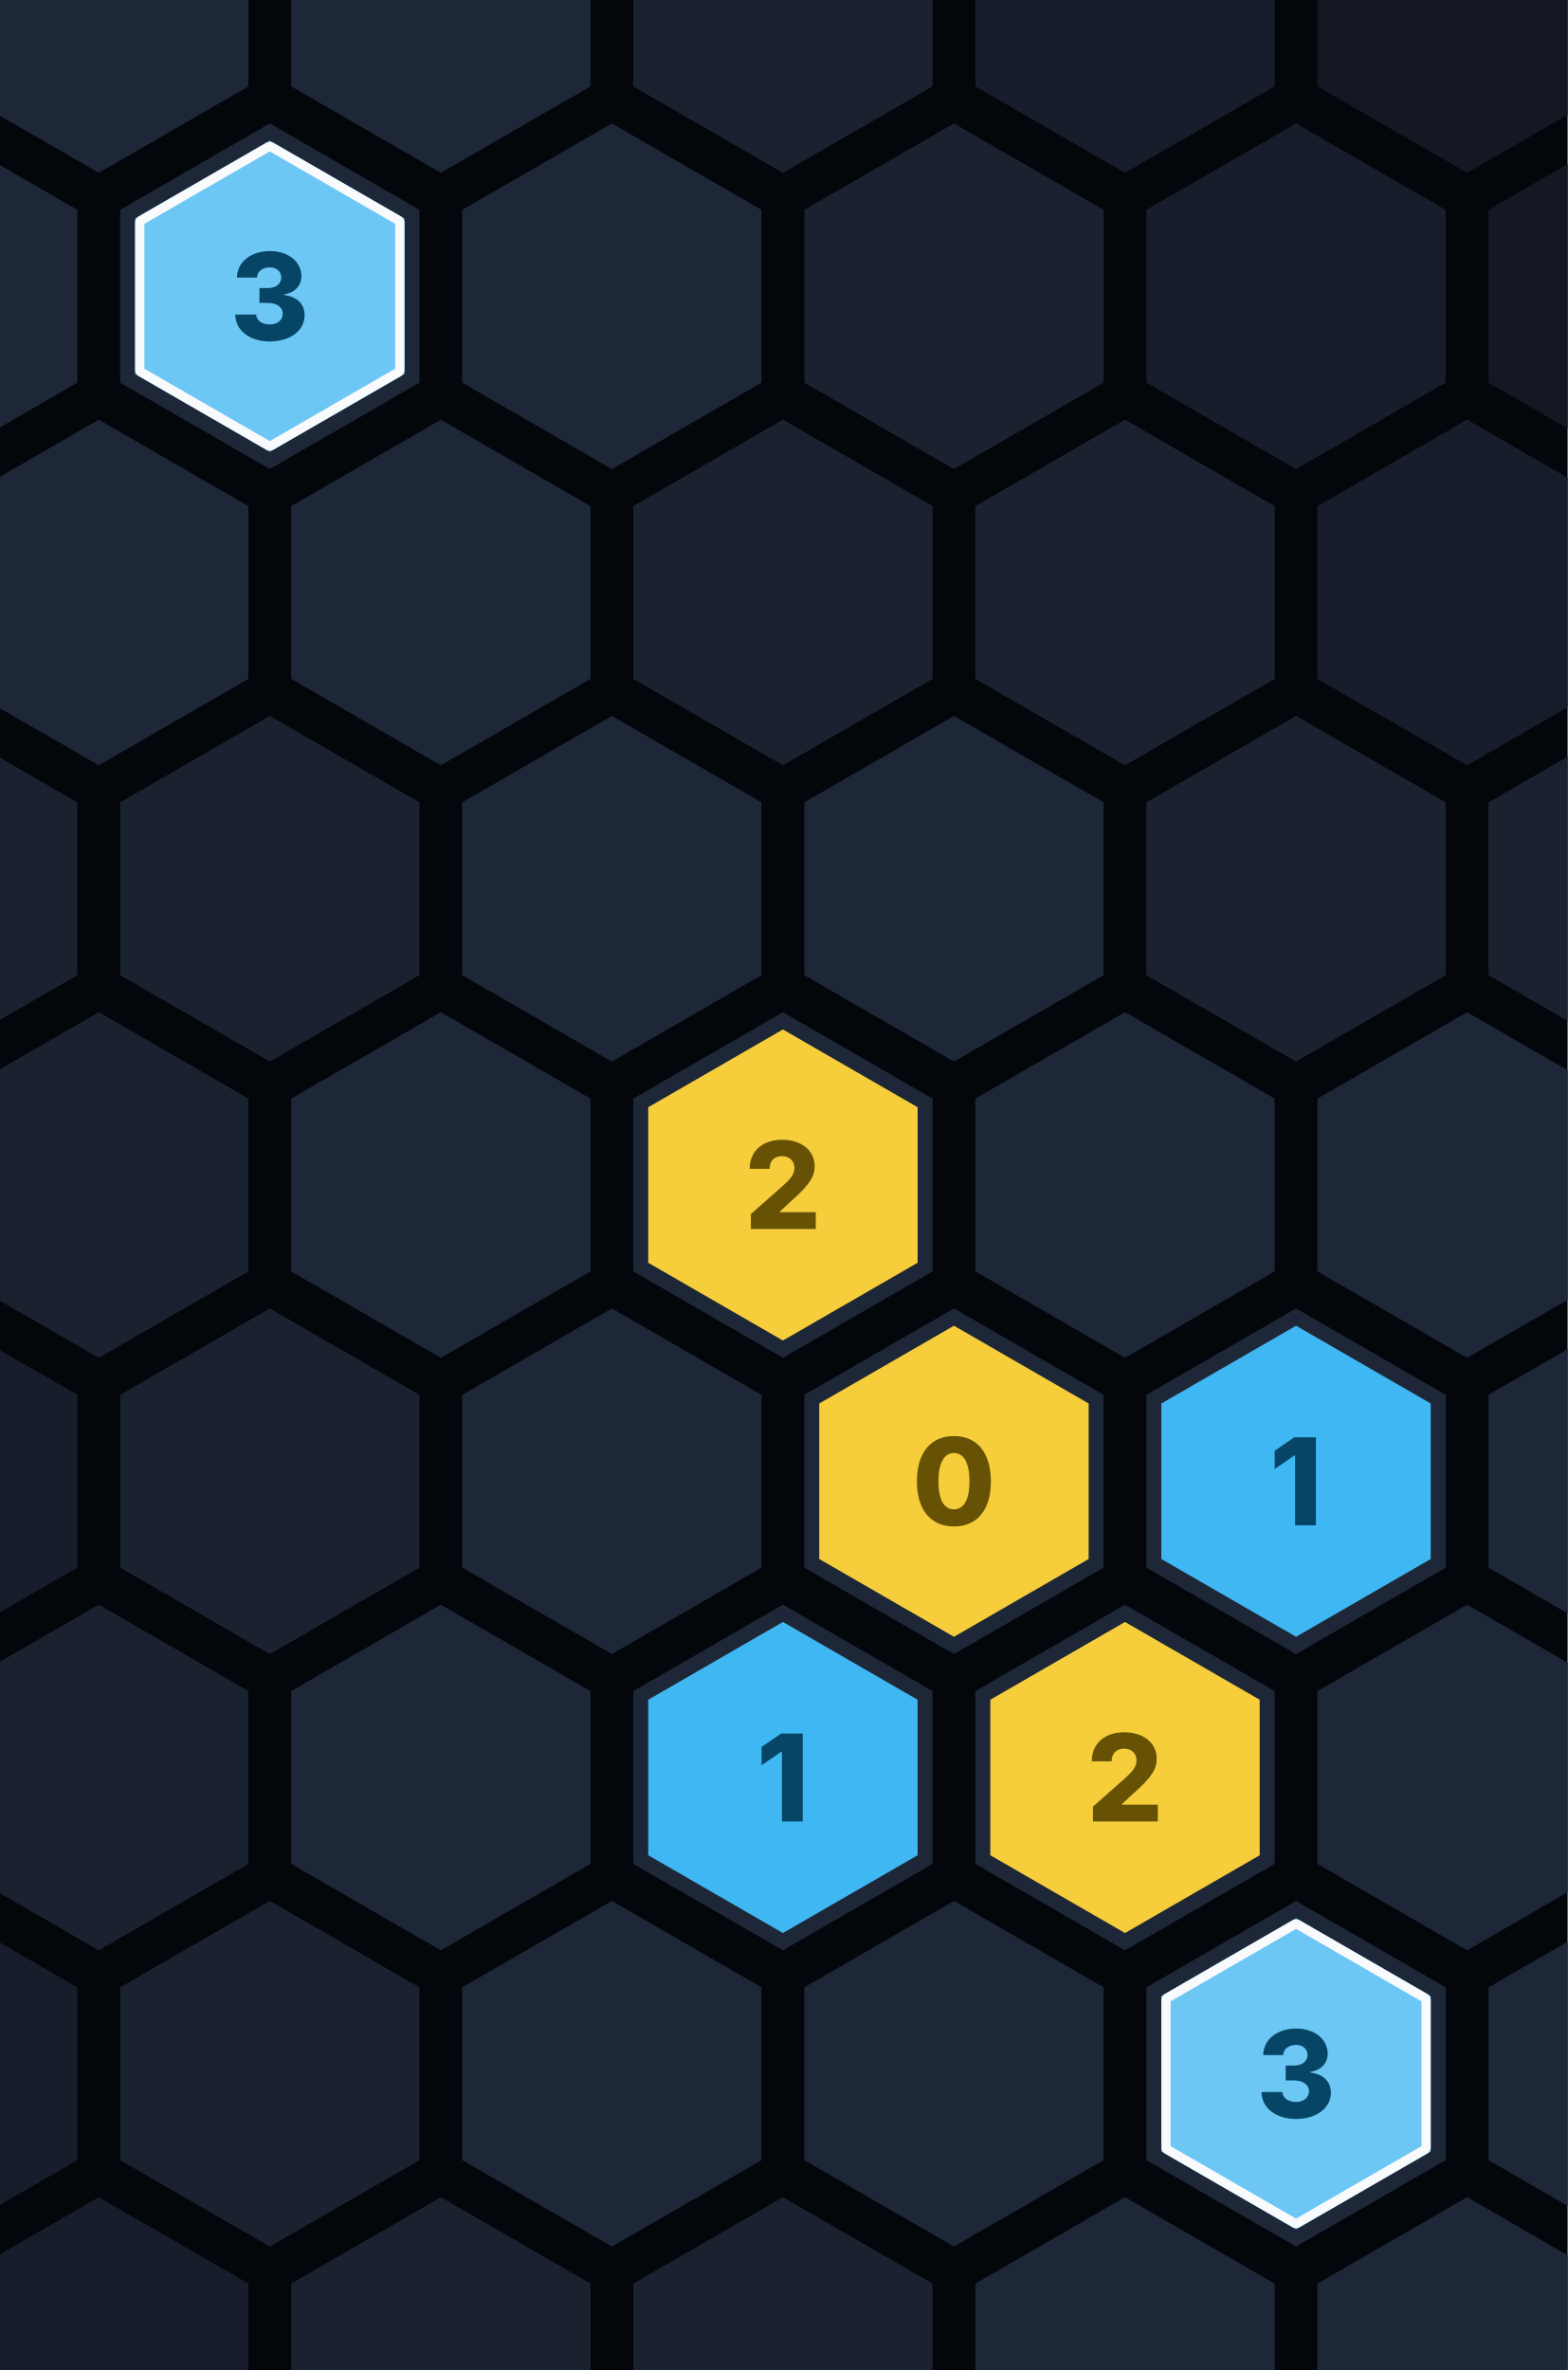
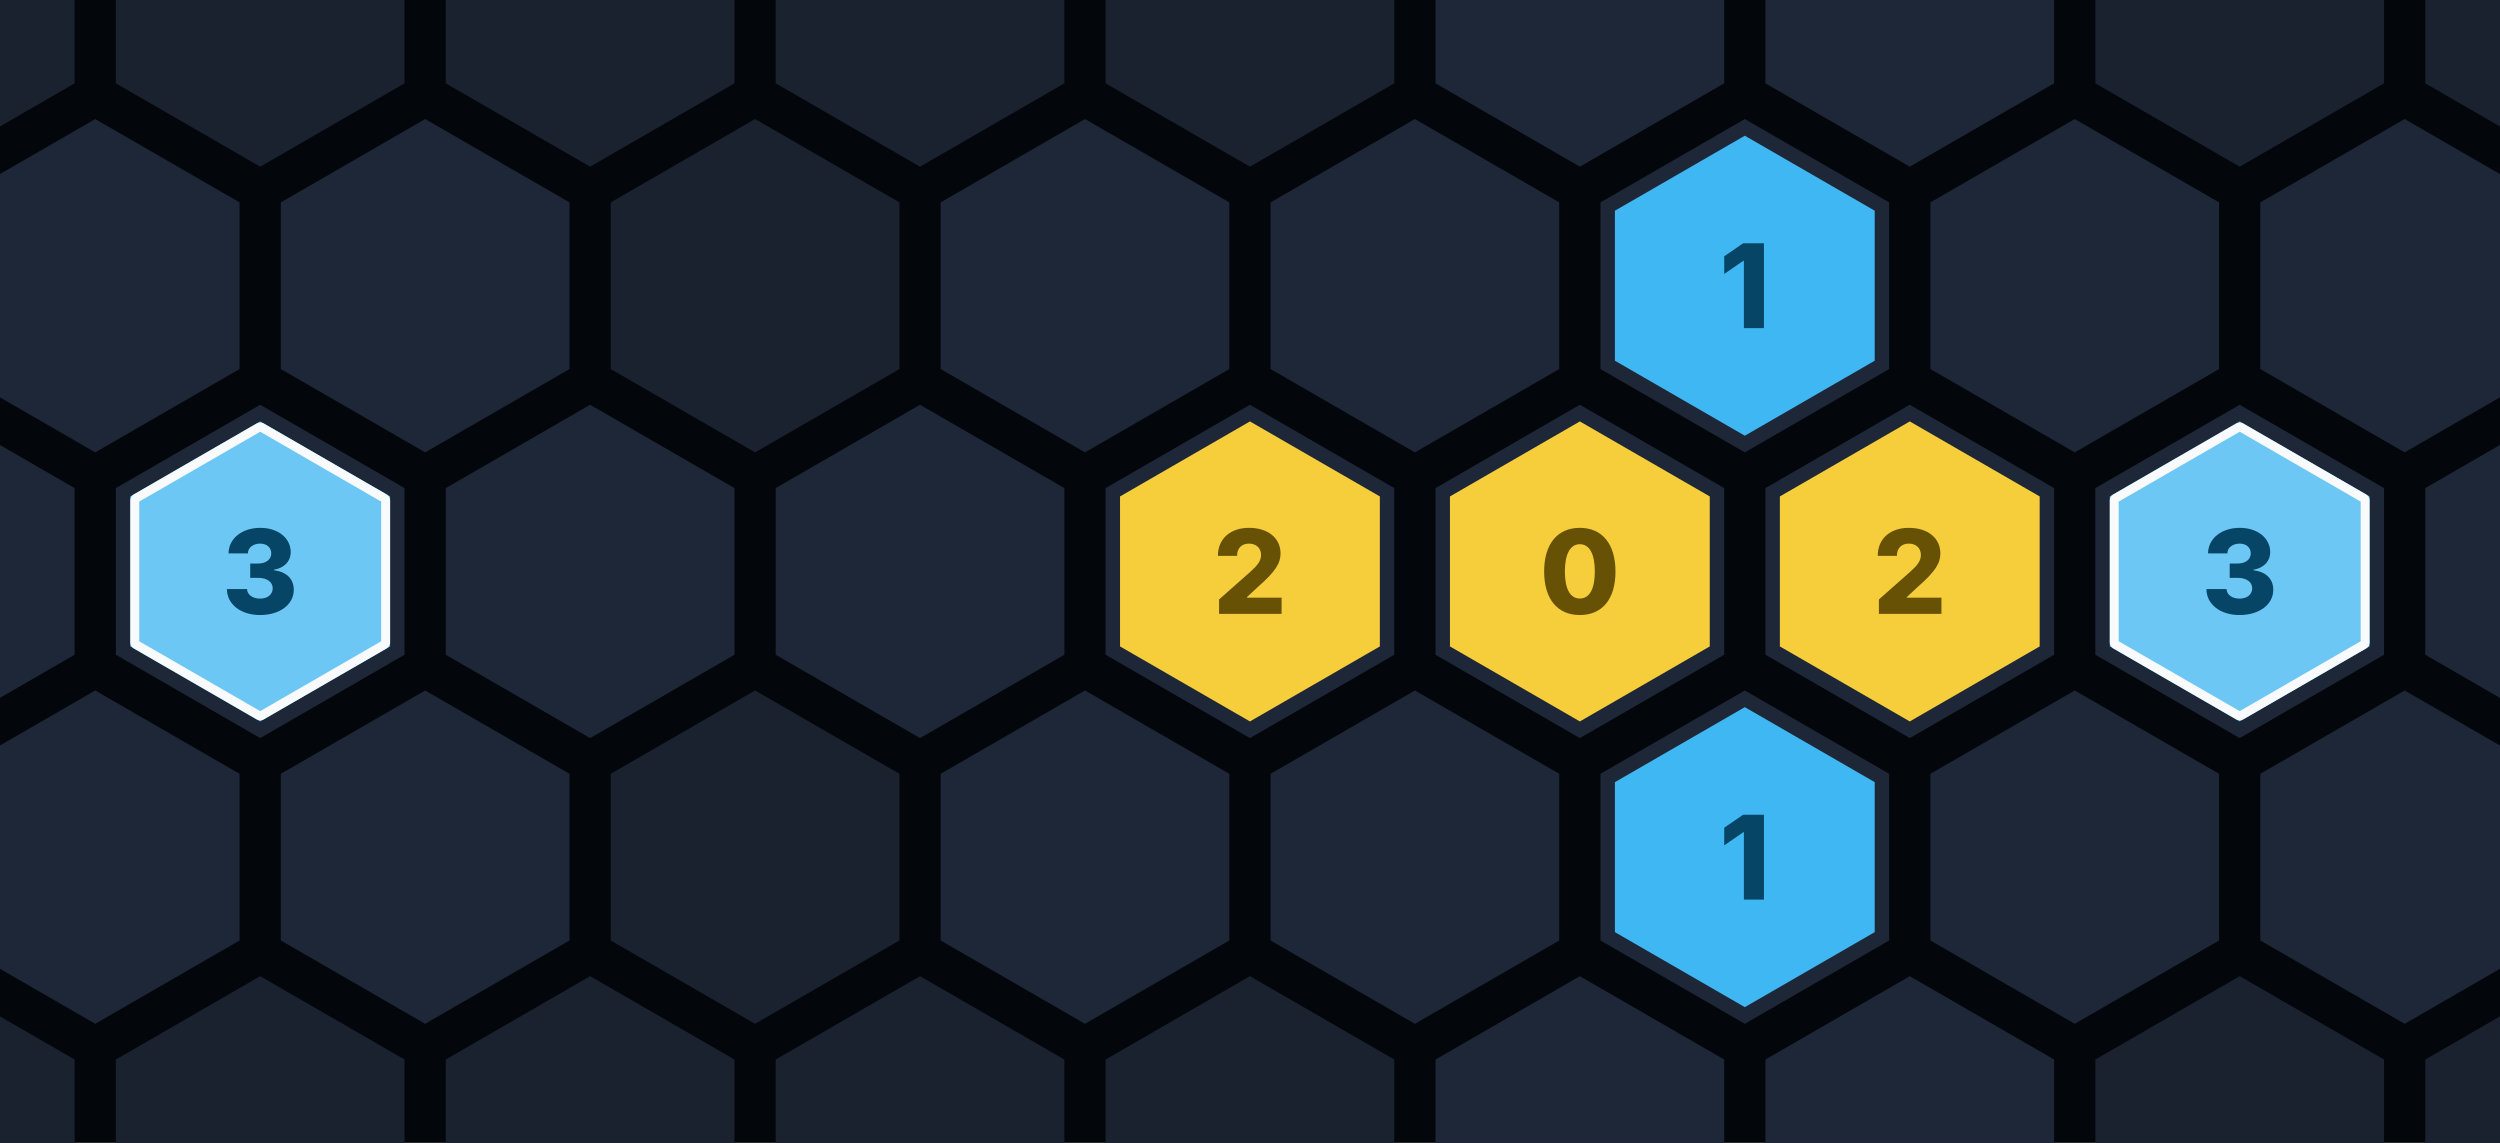
- <svg xmlns="http://www.w3.org/2000/svg" viewBox="-309.128 -480.0 508 768">
-   <rect x="-309.128" y="-480.0" width="100%" height="100%" fill="rgba(3, 6, 11, 1.0)" />
+ <svg xmlns="http://www.w3.org/2000/svg" viewBox="-530.831 -192.0 840 384">
+   <rect x="-530.831" y="-192.0" width="100%" height="100%" fill="rgba(3, 6, 11, 1.0)" />
  <defs>
-     <mask x="-309.128" y="-480.0" width="100%" height="100%" id="full-mask" mask-type="luminance" maskUnits="userSpaceOnUse">
-       <rect x="-309.128" y="-480.0" width="100%" height="100%" fill="rgba(255, 255, 255, 1.0)" />
+     <mask x="-530.831" y="-192.0" width="100%" height="100%" id="full-mask" mask-type="luminance" maskUnits="userSpaceOnUse">
+       <rect x="-530.831" y="-192.0" width="100%" height="100%" fill="rgba(255, 255, 255, 1.0)" />
    </mask>
-     <mask x="-309.128" y="-480.0" width="100%" height="100%" id="text-mask-7" mask-type="luminance" maskUnits="userSpaceOnUse">
-       <rect x="-309.128" y="-480.0" width="100%" height="100%" fill="rgba(255, 255, 255, 1.0)" />
-       <text stroke="rgba(51, 51, 51, 1.0)" stroke-width="6.533" stroke-linecap="round" stroke-linejoin="round" font-weight="800" font-family="system-ui, -apple-system, BlinkMacSystemFont, sans-serif" font-size="39.2px" text-anchor="middle" dominant-baseline="central" x="-221.703" y="-384.0">3</text>
-       <text fill="rgba(0, 0, 0, 1.0)" font-weight="800" font-family="system-ui, -apple-system, BlinkMacSystemFont, sans-serif" font-size="39.2px" text-anchor="middle" dominant-baseline="central" x="-221.703" y="-384.0">3</text>
-       <text stroke="rgba(51, 51, 51, 1.0)" stroke-width="6.533" stroke-linecap="round" stroke-linejoin="round" font-weight="800" font-family="system-ui, -apple-system, BlinkMacSystemFont, sans-serif" font-size="39.2px" text-anchor="middle" dominant-baseline="central" x="-55.426" y="-96.0">2</text>
-       <text fill="rgba(0, 0, 0, 1.0)" font-weight="800" font-family="system-ui, -apple-system, BlinkMacSystemFont, sans-serif" font-size="39.2px" text-anchor="middle" dominant-baseline="central" x="-55.426" y="-96.0">2</text>
+     <mask x="-530.831" y="-192.0" width="100%" height="100%" id="text-mask-7" mask-type="luminance" maskUnits="userSpaceOnUse">
+       <rect x="-530.831" y="-192.0" width="100%" height="100%" fill="rgba(255, 255, 255, 1.0)" />
+       <text stroke="rgba(51, 51, 51, 1.0)" stroke-width="6.533" stroke-linecap="round" stroke-linejoin="round" font-weight="800" font-family="system-ui, -apple-system, BlinkMacSystemFont, sans-serif" font-size="39.2px" text-anchor="middle" dominant-baseline="central" x="55.426" y="-96.0">1</text>
+       <text fill="rgba(0, 0, 0, 1.0)" font-weight="800" font-family="system-ui, -apple-system, BlinkMacSystemFont, sans-serif" font-size="39.2px" text-anchor="middle" dominant-baseline="central" x="55.426" y="-96.0">1</text>
+       <text stroke="rgba(51, 51, 51, 1.0)" stroke-width="6.533" stroke-linecap="round" stroke-linejoin="round" font-weight="800" font-family="system-ui, -apple-system, BlinkMacSystemFont, sans-serif" font-size="39.2px" text-anchor="middle" dominant-baseline="central" x="-443.405" y="0.0">3</text>
+       <text fill="rgba(0, 0, 0, 1.0)" font-weight="800" font-family="system-ui, -apple-system, BlinkMacSystemFont, sans-serif" font-size="39.2px" text-anchor="middle" dominant-baseline="central" x="-443.405" y="0.0">3</text>
+       <text stroke="rgba(51, 51, 51, 1.0)" stroke-width="6.533" stroke-linecap="round" stroke-linejoin="round" font-weight="800" font-family="system-ui, -apple-system, BlinkMacSystemFont, sans-serif" font-size="39.2px" text-anchor="middle" dominant-baseline="central" x="-110.851" y="0.0">2</text>
+       <text fill="rgba(0, 0, 0, 1.0)" font-weight="800" font-family="system-ui, -apple-system, BlinkMacSystemFont, sans-serif" font-size="39.2px" text-anchor="middle" dominant-baseline="central" x="-110.851" y="0.0">2</text>
      <text stroke="rgba(51, 51, 51, 1.0)" stroke-width="6.533" stroke-linecap="round" stroke-linejoin="round" font-weight="800" font-family="system-ui, -apple-system, BlinkMacSystemFont, sans-serif" font-size="39.2px" text-anchor="middle" dominant-baseline="central" x="0.0" y="0.0">0</text>
      <text fill="rgba(0, 0, 0, 1.0)" font-weight="800" font-family="system-ui, -apple-system, BlinkMacSystemFont, sans-serif" font-size="39.2px" text-anchor="middle" dominant-baseline="central" x="0.0" y="0.0">0</text>
-       <text stroke="rgba(51, 51, 51, 1.0)" stroke-width="6.533" stroke-linecap="round" stroke-linejoin="round" font-weight="800" font-family="system-ui, -apple-system, BlinkMacSystemFont, sans-serif" font-size="39.2px" text-anchor="middle" dominant-baseline="central" x="110.851" y="0.0">1</text>
-       <text fill="rgba(0, 0, 0, 1.0)" font-weight="800" font-family="system-ui, -apple-system, BlinkMacSystemFont, sans-serif" font-size="39.2px" text-anchor="middle" dominant-baseline="central" x="110.851" y="0.0">1</text>
-       <text stroke="rgba(51, 51, 51, 1.0)" stroke-width="6.533" stroke-linecap="round" stroke-linejoin="round" font-weight="800" font-family="system-ui, -apple-system, BlinkMacSystemFont, sans-serif" font-size="39.2px" text-anchor="middle" dominant-baseline="central" x="-55.426" y="96.0">1</text>
-       <text fill="rgba(0, 0, 0, 1.0)" font-weight="800" font-family="system-ui, -apple-system, BlinkMacSystemFont, sans-serif" font-size="39.2px" text-anchor="middle" dominant-baseline="central" x="-55.426" y="96.0">1</text>
-       <text stroke="rgba(51, 51, 51, 1.0)" stroke-width="6.533" stroke-linecap="round" stroke-linejoin="round" font-weight="800" font-family="system-ui, -apple-system, BlinkMacSystemFont, sans-serif" font-size="39.2px" text-anchor="middle" dominant-baseline="central" x="55.426" y="96.0">2</text>
-       <text fill="rgba(0, 0, 0, 1.0)" font-weight="800" font-family="system-ui, -apple-system, BlinkMacSystemFont, sans-serif" font-size="39.2px" text-anchor="middle" dominant-baseline="central" x="55.426" y="96.0">2</text>
-       <text stroke="rgba(51, 51, 51, 1.0)" stroke-width="6.533" stroke-linecap="round" stroke-linejoin="round" font-weight="800" font-family="system-ui, -apple-system, BlinkMacSystemFont, sans-serif" font-size="39.2px" text-anchor="middle" dominant-baseline="central" x="110.851" y="192.0">3</text>
-       <text fill="rgba(0, 0, 0, 1.0)" font-weight="800" font-family="system-ui, -apple-system, BlinkMacSystemFont, sans-serif" font-size="39.2px" text-anchor="middle" dominant-baseline="central" x="110.851" y="192.0">3</text>
+       <text stroke="rgba(51, 51, 51, 1.0)" stroke-width="6.533" stroke-linecap="round" stroke-linejoin="round" font-weight="800" font-family="system-ui, -apple-system, BlinkMacSystemFont, sans-serif" font-size="39.2px" text-anchor="middle" dominant-baseline="central" x="110.851" y="0.0">2</text>
+       <text fill="rgba(0, 0, 0, 1.0)" font-weight="800" font-family="system-ui, -apple-system, BlinkMacSystemFont, sans-serif" font-size="39.2px" text-anchor="middle" dominant-baseline="central" x="110.851" y="0.0">2</text>
+       <text stroke="rgba(51, 51, 51, 1.0)" stroke-width="6.533" stroke-linecap="round" stroke-linejoin="round" font-weight="800" font-family="system-ui, -apple-system, BlinkMacSystemFont, sans-serif" font-size="39.2px" text-anchor="middle" dominant-baseline="central" x="221.703" y="0.0">3</text>
+       <text fill="rgba(0, 0, 0, 1.0)" font-weight="800" font-family="system-ui, -apple-system, BlinkMacSystemFont, sans-serif" font-size="39.2px" text-anchor="middle" dominant-baseline="central" x="221.703" y="0.0">3</text>
+       <text stroke="rgba(51, 51, 51, 1.0)" stroke-width="6.533" stroke-linecap="round" stroke-linejoin="round" font-weight="800" font-family="system-ui, -apple-system, BlinkMacSystemFont, sans-serif" font-size="39.2px" text-anchor="middle" dominant-baseline="central" x="55.426" y="96.0">1</text>
+       <text fill="rgba(0, 0, 0, 1.0)" font-weight="800" font-family="system-ui, -apple-system, BlinkMacSystemFont, sans-serif" font-size="39.2px" text-anchor="middle" dominant-baseline="central" x="55.426" y="96.0">1</text>
    </mask>
  </defs>
  <g mask="url(#full-mask)">
-     <polygon points="-228.631,-508.0 -228.631,-452.0 -277.128,-424.0 -325.626,-452.0 -325.626,-508.0 -277.128,-536.0" fill="rgba(30, 39, 55, 1.0)" />
-     <polygon points="-117.779,-508.0 -117.779,-452.0 -166.277,-424.0 -214.774,-452.0 -214.774,-508.0 -166.277,-536.0" fill="rgba(30, 39, 55, 1.0)" />
-     <polygon points="-6.928,-508.0 -6.928,-452.0 -55.426,-424.0 -103.923,-452.0 -103.923,-508.0 -55.426,-536.0" fill="rgba(26, 34, 48, 1.0)" />
-     <polygon points="103.923,-508.0 103.923,-452.0 55.426,-424.0 6.928,-452.0 6.928,-508.0 55.426,-536.0" fill="rgba(23, 29, 42, 1.0)" />
-     <polygon points="214.774,-508.0 214.774,-452.0 166.277,-424.0 117.779,-452.0 117.779,-508.0 166.277,-536.0" fill="rgba(19, 24, 35, 1.0)" />
-     <polygon points="-284.056,-412.0 -284.056,-356.0 -332.554,-328.0 -381.051,-356.0 -381.051,-412.0 -332.554,-440.0" fill="rgba(30, 39, 55, 1.0)" />
-     <polygon points="-173.205,-412.0 -173.205,-356.0 -221.703,-328.0 -270.2,-356.0 -270.2,-412.0 -221.703,-440.0" fill="rgba(30, 39, 55, 1.0)" />
-     <polygon points="-178.055,-409.2 -178.055,-358.8 -221.703,-333.6 -265.35,-358.8 -265.35,-409.2 -221.703,-434.4" fill="rgba(63, 183, 243, 1.0)" />
-     <path d="M -179.555 -407.959 L -179.555 -360.041 Q -179.555 -359.666 -179.88 -359.479 L -221.378 -335.52 Q -221.703 -335.332 -222.027 -335.52 L -263.525 -359.479 Q -263.85 -359.666 -263.85 -360.041 L -263.85 -407.959 Q -263.85 -408.334 -263.525 -408.521 L -222.027 -432.48 Q -221.703 -432.668 -221.378 -432.48 L -179.88 -408.521 Q -179.555 -408.334 -179.555 -407.959 Z" fill="rgba(248, 250, 252, 0.251)" />
-     <path d="M -179.555 -407.959 L -179.555 -360.041 Q -179.555 -359.666 -179.88 -359.479 L -221.378 -335.52 Q -221.703 -335.332 -222.027 -335.52 L -263.525 -359.479 Q -263.85 -359.666 -263.85 -360.041 L -263.85 -407.959 Q -263.85 -408.334 -263.525 -408.521 L -222.027 -432.48 Q -221.703 -432.668 -221.378 -432.48 L -179.88 -408.521 Q -179.555 -408.334 -179.555 -407.959 Z" fill="rgba(0, 0, 0, 0.0)" stroke="rgba(248, 250, 252, 1.0)" stroke-width="3.0" />
-     <text fill="rgba(6, 69, 101, 1.0)" font-weight="800" font-family="system-ui, -apple-system, BlinkMacSystemFont, sans-serif" font-size="39.2px" text-anchor="middle" dominant-baseline="central" x="-221.703" y="-384.0">3</text>
-     <polygon points="-62.354,-412.0 -62.354,-356.0 -110.851,-328.0 -159.349,-356.0 -159.349,-412.0 -110.851,-440.0" fill="rgba(30, 39, 55, 1.0)" />
-     <polygon points="48.497,-412.0 48.497,-356.0 3.429011037612589E-15,-328.0 -48.497,-356.0 -48.497,-412.0 -1.0287033112837767E-14,-440.0" fill="rgba(26, 34, 48, 1.0)" />
-     <polygon points="159.349,-412.0 159.349,-356.0 110.851,-328.0 62.354,-356.0 62.354,-412.0 110.851,-440.0" fill="rgba(23, 29, 42, 1.0)" />
-     <polygon points="270.2,-412.0 270.2,-356.0 221.703,-328.0 173.205,-356.0 173.205,-412.0 221.703,-440.0" fill="rgba(19, 24, 35, 1.0)" />
-     <polygon points="-228.631,-316.0 -228.631,-260.0 -277.128,-232.0 -325.626,-260.0 -325.626,-316.0 -277.128,-344.0" fill="rgba(30, 39, 55, 1.0)" />
-     <polygon points="-117.779,-316.0 -117.779,-260.0 -166.277,-232.0 -214.774,-260.0 -214.774,-316.0 -166.277,-344.0" fill="rgba(30, 39, 55, 1.0)" />
-     <polygon points="-6.928,-316.0 -6.928,-260.0 -55.426,-232.0 -103.923,-260.0 -103.923,-316.0 -55.426,-344.0" fill="rgba(26, 34, 48, 1.0)" />
-     <polygon points="103.923,-316.0 103.923,-260.0 55.426,-232.0 6.928,-260.0 6.928,-316.0 55.426,-344.0" fill="rgba(26, 34, 48, 1.0)" />
-     <polygon points="214.774,-316.0 214.774,-260.0 166.277,-232.0 117.779,-260.0 117.779,-316.0 166.277,-344.0" fill="rgba(23, 29, 42, 1.0)" />
+     <polygon points="-505.759,-220.0 -505.759,-164.0 -554.256,-136.0 -602.754,-164.0 -602.754,-220.0 -554.256,-248.0" fill="rgba(26, 34, 48, 1.0)" />
+     <polygon points="-394.908,-220.0 -394.908,-164.0 -443.405,-136.0 -491.902,-164.0 -491.902,-220.0 -443.405,-248.0" fill="rgba(26, 34, 48, 1.0)" />
    <polygon points="-284.056,-220.0 -284.056,-164.0 -332.554,-136.0 -381.051,-164.0 -381.051,-220.0 -332.554,-248.0" fill="rgba(26, 34, 48, 1.0)" />
    <polygon points="-173.205,-220.0 -173.205,-164.0 -221.703,-136.0 -270.2,-164.0 -270.2,-220.0 -221.703,-248.0" fill="rgba(26, 34, 48, 1.0)" />
-     <polygon points="-62.354,-220.0 -62.354,-164.0 -110.851,-136.0 -159.349,-164.0 -159.349,-220.0 -110.851,-248.0" fill="rgba(30, 39, 55, 1.0)" />
+     <polygon points="-62.354,-220.0 -62.354,-164.0 -110.851,-136.0 -159.349,-164.0 -159.349,-220.0 -110.851,-248.0" fill="rgba(26, 34, 48, 1.0)" />
    <polygon points="48.497,-220.0 48.497,-164.0 3.429011037612589E-15,-136.0 -48.497,-164.0 -48.497,-220.0 -1.0287033112837767E-14,-248.0" fill="rgba(30, 39, 55, 1.0)" />
-     <polygon points="159.349,-220.0 159.349,-164.0 110.851,-136.0 62.354,-164.0 62.354,-220.0 110.851,-248.0" fill="rgba(26, 34, 48, 1.0)" />
+     <polygon points="159.349,-220.0 159.349,-164.0 110.851,-136.0 62.354,-164.0 62.354,-220.0 110.851,-248.0" fill="rgba(30, 39, 55, 1.0)" />
    <polygon points="270.2,-220.0 270.2,-164.0 221.703,-136.0 173.205,-164.0 173.205,-220.0 221.703,-248.0" fill="rgba(26, 34, 48, 1.0)" />
+     <polygon points="381.051,-220.0 381.051,-164.0 332.554,-136.0 284.056,-164.0 284.056,-220.0 332.554,-248.0" fill="rgba(26, 34, 48, 1.0)" />
+     <polygon points="-450.333,-124.0 -450.333,-68.0 -498.831,-40.0 -547.328,-68.0 -547.328,-124.0 -498.831,-152.0" fill="rgba(30, 39, 55, 1.0)" />
+     <polygon points="-339.482,-124.0 -339.482,-68.0 -387.979,-40.0 -436.477,-68.0 -436.477,-124.0 -387.979,-152.0" fill="rgba(30, 39, 55, 1.0)" />
    <polygon points="-228.631,-124.0 -228.631,-68.0 -277.128,-40.0 -325.626,-68.0 -325.626,-124.0 -277.128,-152.0" fill="rgba(26, 34, 48, 1.0)" />
    <polygon points="-117.779,-124.0 -117.779,-68.0 -166.277,-40.0 -214.774,-68.0 -214.774,-124.0 -166.277,-152.0" fill="rgba(30, 39, 55, 1.0)" />
    <polygon points="-6.928,-124.0 -6.928,-68.0 -55.426,-40.0 -103.923,-68.0 -103.923,-124.0 -55.426,-152.0" fill="rgba(30, 39, 55, 1.0)" />
-     <polygon points="-11.778,-121.2 -11.778,-70.8 -55.426,-45.6 -99.073,-70.8 -99.073,-121.2 -55.426,-146.4" fill="rgba(246, 206, 60, 1.0)" />
-     <text fill="rgba(102, 81, 5, 1.0)" font-weight="800" font-family="system-ui, -apple-system, BlinkMacSystemFont, sans-serif" font-size="39.2px" text-anchor="middle" dominant-baseline="central" x="-55.426" y="-96.0">2</text>
    <polygon points="103.923,-124.0 103.923,-68.0 55.426,-40.0 6.928,-68.0 6.928,-124.0 55.426,-152.0" fill="rgba(30, 39, 55, 1.0)" />
+     <polygon points="99.073,-121.2 99.073,-70.8 55.426,-45.6 11.778,-70.8 11.778,-121.2 55.426,-146.4" fill="rgba(63, 183, 243, 1.0)" />
+     <text fill="rgba(6, 69, 101, 1.0)" font-weight="800" font-family="system-ui, -apple-system, BlinkMacSystemFont, sans-serif" font-size="39.2px" text-anchor="middle" dominant-baseline="central" x="55.426" y="-96.0">1</text>
    <polygon points="214.774,-124.0 214.774,-68.0 166.277,-40.0 117.779,-68.0 117.779,-124.0 166.277,-152.0" fill="rgba(30, 39, 55, 1.0)" />
-     <polygon points="-284.056,-28 -284.056,28 -332.554,56.0 -381.051,28 -381.051,-28 -332.554,-56.0" fill="rgba(23, 29, 42, 1.0)" />
-     <polygon points="-173.205,-28 -173.205,28 -221.703,56.0 -270.2,28 -270.2,-28 -221.703,-56.0" fill="rgba(26, 34, 48, 1.0)" />
+     <polygon points="325.626,-124.0 325.626,-68.0 277.128,-40.0 228.631,-68.0 228.631,-124.0 277.128,-152.0" fill="rgba(30, 39, 55, 1.0)" />
+     <polygon points="-505.759,-28 -505.759,28 -554.256,56.0 -602.754,28 -602.754,-28 -554.256,-56.0" fill="rgba(30, 39, 55, 1.0)" />
+     <polygon points="-394.908,-28 -394.908,28 -443.405,56.0 -491.902,28 -491.902,-28 -443.405,-56.0" fill="rgba(30, 39, 55, 1.0)" />
+     <polygon points="-399.757,-25.2 -399.757,25.2 -443.405,50.4 -487.053,25.2 -487.053,-25.2 -443.405,-50.4" fill="rgba(63, 183, 243, 1.0)" />
+     <path d="M -401.257 -23.959 L -401.257 23.959 Q -401.257 24.334 -401.582 24.521 L -443.08 48.48 Q -443.405 48.668 -443.73 48.48 L -485.228 24.521 Q -485.553 24.334 -485.553 23.959 L -485.553 -23.959 Q -485.553 -24.334 -485.228 -24.521 L -443.73 -48.48 Q -443.405 -48.668 -443.08 -48.48 L -401.582 -24.521 Q -401.257 -24.334 -401.257 -23.959 Z" fill="rgba(248, 250, 252, 0.251)" />
+     <path d="M -401.257 -23.959 L -401.257 23.959 Q -401.257 24.334 -401.582 24.521 L -443.08 48.48 Q -443.405 48.668 -443.73 48.48 L -485.228 24.521 Q -485.553 24.334 -485.553 23.959 L -485.553 -23.959 Q -485.553 -24.334 -485.228 -24.521 L -443.73 -48.48 Q -443.405 -48.668 -443.08 -48.48 L -401.582 -24.521 Q -401.257 -24.334 -401.257 -23.959 Z" fill="rgba(0, 0, 0, 0.0)" stroke="rgba(248, 250, 252, 1.0)" stroke-width="3.0" />
+     <text fill="rgba(6, 69, 101, 1.0)" font-weight="800" font-family="system-ui, -apple-system, BlinkMacSystemFont, sans-serif" font-size="39.2px" text-anchor="middle" dominant-baseline="central" x="-443.405" y="0.0">3</text>
+     <polygon points="-284.056,-28 -284.056,28 -332.554,56.0 -381.051,28 -381.051,-28 -332.554,-56.0" fill="rgba(30, 39, 55, 1.0)" />
+     <polygon points="-173.205,-28 -173.205,28 -221.703,56.0 -270.2,28 -270.2,-28 -221.703,-56.0" fill="rgba(30, 39, 55, 1.0)" />
    <polygon points="-62.354,-28 -62.354,28 -110.851,56.0 -159.349,28 -159.349,-28 -110.851,-56.0" fill="rgba(30, 39, 55, 1.0)" />
+     <polygon points="-67.204,-25.2 -67.204,25.2 -110.851,50.4 -154.499,25.2 -154.499,-25.2 -110.851,-50.4" fill="rgba(246, 206, 60, 1.0)" />
+     <text fill="rgba(102, 81, 5, 1.0)" font-weight="800" font-family="system-ui, -apple-system, BlinkMacSystemFont, sans-serif" font-size="39.2px" text-anchor="middle" dominant-baseline="central" x="-110.851" y="0.0">2</text>
    <polygon points="48.497,-28 48.497,28 3.429011037612589E-15,56.0 -48.497,28 -48.497,-28 -1.0287033112837767E-14,-56.0" fill="rgba(30, 39, 55, 1.0)" />
    <polygon points="43.648,-25.2 43.648,25.2 3.08610993385133E-15,50.4 -43.648,25.2 -43.648,-25.2 -9.258329801553989E-15,-50.4" fill="rgba(246, 206, 60, 1.0)" />
    <text fill="rgba(102, 81, 5, 1.0)" font-weight="800" font-family="system-ui, -apple-system, BlinkMacSystemFont, sans-serif" font-size="39.2px" text-anchor="middle" dominant-baseline="central" x="0.0" y="0.0">0</text>
    <polygon points="159.349,-28 159.349,28 110.851,56.0 62.354,28 62.354,-28 110.851,-56.0" fill="rgba(30, 39, 55, 1.0)" />
-     <polygon points="154.499,-25.2 154.499,25.2 110.851,50.4 67.204,25.2 67.204,-25.2 110.851,-50.4" fill="rgba(63, 183, 243, 1.0)" />
-     <text fill="rgba(6, 69, 101, 1.0)" font-weight="800" font-family="system-ui, -apple-system, BlinkMacSystemFont, sans-serif" font-size="39.2px" text-anchor="middle" dominant-baseline="central" x="110.851" y="0.0">1</text>
+     <polygon points="154.499,-25.2 154.499,25.2 110.851,50.4 67.204,25.2 67.204,-25.2 110.851,-50.4" fill="rgba(246, 206, 60, 1.0)" />
+     <text fill="rgba(102, 81, 5, 1.0)" font-weight="800" font-family="system-ui, -apple-system, BlinkMacSystemFont, sans-serif" font-size="39.2px" text-anchor="middle" dominant-baseline="central" x="110.851" y="0.0">2</text>
    <polygon points="270.2,-28 270.2,28 221.703,56.0 173.205,28 173.205,-28 221.703,-56.0" fill="rgba(30, 39, 55, 1.0)" />
+     <polygon points="265.35,-25.2 265.35,25.2 221.703,50.4 178.055,25.2 178.055,-25.2 221.703,-50.4" fill="rgba(63, 183, 243, 1.0)" />
+     <path d="M 263.85 -23.959 L 263.85 23.959 Q 263.85 24.334 263.525 24.521 L 222.027 48.48 Q 221.703 48.668 221.378 48.48 L 179.88 24.521 Q 179.555 24.334 179.555 23.959 L 179.555 -23.959 Q 179.555 -24.334 179.88 -24.521 L 221.378 -48.48 Q 221.703 -48.668 222.027 -48.48 L 263.525 -24.521 Q 263.85 -24.334 263.85 -23.959 Z" fill="rgba(248, 250, 252, 0.251)" />
+     <path d="M 263.85 -23.959 L 263.85 23.959 Q 263.85 24.334 263.525 24.521 L 222.027 48.48 Q 221.703 48.668 221.378 48.48 L 179.88 24.521 Q 179.555 24.334 179.555 23.959 L 179.555 -23.959 Q 179.555 -24.334 179.88 -24.521 L 221.378 -48.48 Q 221.703 -48.668 222.027 -48.48 L 263.525 -24.521 Q 263.85 -24.334 263.85 -23.959 Z" fill="rgba(0, 0, 0, 0.0)" stroke="rgba(248, 250, 252, 1.0)" stroke-width="3.0" />
+     <text fill="rgba(6, 69, 101, 1.0)" font-weight="800" font-family="system-ui, -apple-system, BlinkMacSystemFont, sans-serif" font-size="39.2px" text-anchor="middle" dominant-baseline="central" x="221.703" y="0.0">3</text>
+     <polygon points="381.051,-28 381.051,28 332.554,56.0 284.056,28 284.056,-28 332.554,-56.0" fill="rgba(30, 39, 55, 1.0)" />
+     <polygon points="-450.333,68.0 -450.333,124.0 -498.831,152.0 -547.328,124.0 -547.328,68.0 -498.831,40.0" fill="rgba(30, 39, 55, 1.0)" />
+     <polygon points="-339.482,68.0 -339.482,124.0 -387.979,152.0 -436.477,124.0 -436.477,68.0 -387.979,40.0" fill="rgba(30, 39, 55, 1.0)" />
    <polygon points="-228.631,68.0 -228.631,124.0 -277.128,152.0 -325.626,124.0 -325.626,68.0 -277.128,40.0" fill="rgba(26, 34, 48, 1.0)" />
    <polygon points="-117.779,68.0 -117.779,124.0 -166.277,152.0 -214.774,124.0 -214.774,68.0 -166.277,40.0" fill="rgba(30, 39, 55, 1.0)" />
    <polygon points="-6.928,68.0 -6.928,124.0 -55.426,152.0 -103.923,124.0 -103.923,68.0 -55.426,40.0" fill="rgba(30, 39, 55, 1.0)" />
-     <polygon points="-11.778,70.8 -11.778,121.2 -55.426,146.4 -99.073,121.2 -99.073,70.8 -55.426,45.6" fill="rgba(63, 183, 243, 1.0)" />
-     <text fill="rgba(6, 69, 101, 1.0)" font-weight="800" font-family="system-ui, -apple-system, BlinkMacSystemFont, sans-serif" font-size="39.2px" text-anchor="middle" dominant-baseline="central" x="-55.426" y="96.0">1</text>
    <polygon points="103.923,68.0 103.923,124.0 55.426,152.0 6.928,124.0 6.928,68.0 55.426,40.0" fill="rgba(30, 39, 55, 1.0)" />
-     <polygon points="99.073,70.8 99.073,121.2 55.426,146.4 11.778,121.2 11.778,70.8 55.426,45.6" fill="rgba(246, 206, 60, 1.0)" />
-     <text fill="rgba(102, 81, 5, 1.0)" font-weight="800" font-family="system-ui, -apple-system, BlinkMacSystemFont, sans-serif" font-size="39.2px" text-anchor="middle" dominant-baseline="central" x="55.426" y="96.0">2</text>
+     <polygon points="99.073,70.8 99.073,121.2 55.426,146.4 11.778,121.2 11.778,70.8 55.426,45.6" fill="rgba(63, 183, 243, 1.0)" />
+     <text fill="rgba(6, 69, 101, 1.0)" font-weight="800" font-family="system-ui, -apple-system, BlinkMacSystemFont, sans-serif" font-size="39.2px" text-anchor="middle" dominant-baseline="central" x="55.426" y="96.0">1</text>
    <polygon points="214.774,68.0 214.774,124.0 166.277,152.0 117.779,124.0 117.779,68.0 166.277,40.0" fill="rgba(30, 39, 55, 1.0)" />
-     <polygon points="-284.056,164.0 -284.056,220.0 -332.554,248.0 -381.051,220.0 -381.051,164.0 -332.554,136.0" fill="rgba(23, 29, 42, 1.0)" />
+     <polygon points="325.626,68.0 325.626,124.0 277.128,152.0 228.631,124.0 228.631,68.0 277.128,40.0" fill="rgba(30, 39, 55, 1.0)" />
+     <polygon points="-505.759,164.0 -505.759,220.0 -554.256,248.0 -602.754,220.0 -602.754,164.0 -554.256,136.0" fill="rgba(26, 34, 48, 1.0)" />
+     <polygon points="-394.908,164.0 -394.908,220.0 -443.405,248.0 -491.902,220.0 -491.902,164.0 -443.405,136.0" fill="rgba(26, 34, 48, 1.0)" />
+     <polygon points="-284.056,164.0 -284.056,220.0 -332.554,248.0 -381.051,220.0 -381.051,164.0 -332.554,136.0" fill="rgba(26, 34, 48, 1.0)" />
    <polygon points="-173.205,164.0 -173.205,220.0 -221.703,248.0 -270.2,220.0 -270.2,164.0 -221.703,136.0" fill="rgba(26, 34, 48, 1.0)" />
-     <polygon points="-62.354,164.0 -62.354,220.0 -110.851,248.0 -159.349,220.0 -159.349,164.0 -110.851,136.0" fill="rgba(30, 39, 55, 1.0)" />
+     <polygon points="-62.354,164.0 -62.354,220.0 -110.851,248.0 -159.349,220.0 -159.349,164.0 -110.851,136.0" fill="rgba(26, 34, 48, 1.0)" />
    <polygon points="48.497,164.0 48.497,220.0 3.429011037612589E-15,248.0 -48.497,220.0 -48.497,164.0 -1.0287033112837767E-14,136.0" fill="rgba(30, 39, 55, 1.0)" />
    <polygon points="159.349,164.0 159.349,220.0 110.851,248.0 62.354,220.0 62.354,164.0 110.851,136.0" fill="rgba(30, 39, 55, 1.0)" />
-     <polygon points="154.499,166.8 154.499,217.2 110.851,242.4 67.204,217.2 67.204,166.8 110.851,141.6" fill="rgba(63, 183, 243, 1.0)" />
-     <path d="M 152.999 168.041 L 152.999 215.959 Q 152.999 216.334 152.674 216.521 L 111.176 240.48 Q 110.851 240.668 110.526 240.48 L 69.028 216.521 Q 68.704 216.334 68.704 215.959 L 68.704 168.041 Q 68.704 167.666 69.028 167.479 L 110.526 143.52 Q 110.851 143.332 111.176 143.52 L 152.674 167.479 Q 152.999 167.666 152.999 168.041 Z" fill="rgba(248, 250, 252, 0.251)" />
-     <path d="M 152.999 168.041 L 152.999 215.959 Q 152.999 216.334 152.674 216.521 L 111.176 240.48 Q 110.851 240.668 110.526 240.48 L 69.028 216.521 Q 68.704 216.334 68.704 215.959 L 68.704 168.041 Q 68.704 167.666 69.028 167.479 L 110.526 143.52 Q 110.851 143.332 111.176 143.52 L 152.674 167.479 Q 152.999 167.666 152.999 168.041 Z" fill="rgba(0, 0, 0, 0.0)" stroke="rgba(248, 250, 252, 1.0)" stroke-width="3.0" />
-     <text fill="rgba(6, 69, 101, 1.0)" font-weight="800" font-family="system-ui, -apple-system, BlinkMacSystemFont, sans-serif" font-size="39.2px" text-anchor="middle" dominant-baseline="central" x="110.851" y="192.0">3</text>
-     <polygon points="270.2,164.0 270.2,220.0 221.703,248.0 173.205,220.0 173.205,164.0 221.703,136.0" fill="rgba(30, 39, 55, 1.0)" />
-     <polygon points="-228.631,260.0 -228.631,316.0 -277.128,344.0 -325.626,316.0 -325.626,260.0 -277.128,232.0" fill="rgba(23, 29, 42, 1.0)" />
-     <polygon points="-117.779,260.0 -117.779,316.0 -166.277,344.0 -214.774,316.0 -214.774,260.0 -166.277,232.0" fill="rgba(26, 34, 48, 1.0)" />
-     <polygon points="-6.928,260.0 -6.928,316.0 -55.426,344.0 -103.923,316.0 -103.923,260.0 -55.426,232.0" fill="rgba(26, 34, 48, 1.0)" />
-     <polygon points="103.923,260.0 103.923,316.0 55.426,344.0 6.928,316.0 6.928,260.0 55.426,232.0" fill="rgba(30, 39, 55, 1.0)" />
-     <polygon points="214.774,260.0 214.774,316.0 166.277,344.0 117.779,316.0 117.779,260.0 166.277,232.0" fill="rgba(30, 39, 55, 1.0)" />
-     <line x1="-498.831" y1="-608.0" x2="-443.405" y2="-640.0" stroke="rgba(60, 77, 108, 1.0)" stroke-width="4.5" stroke-linecap="round" mask="url(#text-mask-7)" />
-     <line x1="-443.405" y1="-640.0" x2="-387.979" y2="-608.0" stroke="rgba(60, 77, 108, 1.0)" stroke-width="4.5" stroke-linecap="round" mask="url(#text-mask-7)" />
-     <line x1="-387.979" y1="-608.0" x2="-332.554" y2="-640.0" stroke="rgba(60, 77, 108, 1.0)" stroke-width="4.5" stroke-linecap="round" mask="url(#text-mask-7)" />
-     <line x1="-332.554" y1="-640.0" x2="-277.128" y2="-608.0" stroke="rgba(60, 77, 108, 1.0)" stroke-width="4.5" stroke-linecap="round" mask="url(#text-mask-7)" />
-     <line x1="-277.128" y1="-608.0" x2="-221.703" y2="-640.0" stroke="rgba(60, 77, 108, 1.0)" stroke-width="4.5" stroke-linecap="round" mask="url(#text-mask-7)" />
-     <line x1="-221.703" y1="-640.0" x2="-166.277" y2="-608.0" stroke="rgba(60, 77, 108, 1.0)" stroke-width="4.5" stroke-linecap="round" mask="url(#text-mask-7)" />
-     <line x1="-166.277" y1="-608.0" x2="-110.851" y2="-640.0" stroke="rgba(60, 77, 108, 1.0)" stroke-width="4.5" stroke-linecap="round" mask="url(#text-mask-7)" />
-     <line x1="-110.851" y1="-640.0" x2="-55.426" y2="-608.0" stroke="rgba(60, 77, 108, 1.0)" stroke-width="4.5" stroke-linecap="round" mask="url(#text-mask-7)" />
-     <line x1="-55.426" y1="-608.0" x2="-1.175660927181459E-14" y2="-640.0" stroke="rgba(60, 77, 108, 1.0)" stroke-width="4.5" stroke-linecap="round" mask="url(#text-mask-7)" />
-     <line x1="-1.175660927181459E-14" y1="-640.0" x2="55.426" y2="-608.0" stroke="rgba(60, 77, 108, 1.0)" stroke-width="4.5" stroke-linecap="round" mask="url(#text-mask-7)" />
-     <line x1="55.426" y1="-608.0" x2="110.851" y2="-640.0" stroke="rgba(60, 77, 108, 1.0)" stroke-width="4.5" stroke-linecap="round" mask="url(#text-mask-7)" />
-     <line x1="110.851" y1="-640.0" x2="166.277" y2="-608.0" stroke="rgba(60, 77, 108, 1.0)" stroke-width="4.5" stroke-linecap="round" mask="url(#text-mask-7)" />
-     <line x1="166.277" y1="-608.0" x2="221.703" y2="-640.0" stroke="rgba(60, 77, 108, 1.0)" stroke-width="4.5" stroke-linecap="round" mask="url(#text-mask-7)" />
-     <line x1="221.703" y1="-640.0" x2="277.128" y2="-608.0" stroke="rgba(60, 77, 108, 1.0)" stroke-width="4.5" stroke-linecap="round" mask="url(#text-mask-7)" />
-     <line x1="387.979" y1="-608.0" x2="387.979" y2="-544.0" stroke="rgba(60, 77, 108, 1.0)" stroke-width="4.5" stroke-linecap="round" mask="url(#text-mask-7)" />
-     <line x1="277.128" y1="-608.0" x2="332.554" y2="-640.0" stroke="rgba(60, 77, 108, 1.0)" stroke-width="4.5" stroke-linecap="round" mask="url(#text-mask-7)" />
-     <line x1="332.554" y1="-640.0" x2="387.979" y2="-608.0" stroke="rgba(60, 77, 108, 1.0)" stroke-width="4.5" stroke-linecap="round" mask="url(#text-mask-7)" />
-     <line x1="-387.979" y1="416.0" x2="-443.405" y2="448.0" stroke="rgba(60, 77, 108, 1.0)" stroke-width="4.5" stroke-linecap="round" mask="url(#text-mask-7)" />
-     <line x1="-443.405" y1="448.0" x2="-498.831" y2="416.0" stroke="rgba(60, 77, 108, 1.0)" stroke-width="4.5" stroke-linecap="round" mask="url(#text-mask-7)" />
-     <line x1="-498.831" y1="416.0" x2="-498.831" y2="352.0" stroke="rgba(60, 77, 108, 1.0)" stroke-width="4.5" stroke-linecap="round" mask="url(#text-mask-7)" />
-     <line x1="-277.128" y1="416.0" x2="-332.554" y2="448.0" stroke="rgba(60, 77, 108, 1.0)" stroke-width="4.5" stroke-linecap="round" mask="url(#text-mask-7)" />
-     <line x1="-332.554" y1="448.0" x2="-387.979" y2="416.0" stroke="rgba(60, 77, 108, 1.0)" stroke-width="4.5" stroke-linecap="round" mask="url(#text-mask-7)" />
-     <line x1="-166.277" y1="416.0" x2="-221.703" y2="448.0" stroke="rgba(60, 77, 108, 1.0)" stroke-width="4.5" stroke-linecap="round" mask="url(#text-mask-7)" />
-     <line x1="-221.703" y1="448.0" x2="-277.128" y2="416.0" stroke="rgba(60, 77, 108, 1.0)" stroke-width="4.5" stroke-linecap="round" mask="url(#text-mask-7)" />
-     <line x1="-55.426" y1="416.0" x2="-110.851" y2="448.0" stroke="rgba(60, 77, 108, 1.0)" stroke-width="4.5" stroke-linecap="round" mask="url(#text-mask-7)" />
-     <line x1="-110.851" y1="448.0" x2="-166.277" y2="416.0" stroke="rgba(60, 77, 108, 1.0)" stroke-width="4.5" stroke-linecap="round" mask="url(#text-mask-7)" />
-     <line x1="55.426" y1="416.0" x2="3.91886975727153E-15" y2="448.0" stroke="rgba(60, 77, 108, 1.0)" stroke-width="4.5" stroke-linecap="round" mask="url(#text-mask-7)" />
-     <line x1="3.91886975727153E-15" y1="448.0" x2="-55.426" y2="416.0" stroke="rgba(60, 77, 108, 1.0)" stroke-width="4.5" stroke-linecap="round" mask="url(#text-mask-7)" />
-     <line x1="166.277" y1="416.0" x2="110.851" y2="448.0" stroke="rgba(60, 77, 108, 1.0)" stroke-width="4.5" stroke-linecap="round" mask="url(#text-mask-7)" />
-     <line x1="110.851" y1="448.0" x2="55.426" y2="416.0" stroke="rgba(60, 77, 108, 1.0)" stroke-width="4.5" stroke-linecap="round" mask="url(#text-mask-7)" />
-     <line x1="277.128" y1="416.0" x2="221.703" y2="448.0" stroke="rgba(60, 77, 108, 1.0)" stroke-width="4.5" stroke-linecap="round" mask="url(#text-mask-7)" />
-     <line x1="221.703" y1="448.0" x2="166.277" y2="416.0" stroke="rgba(60, 77, 108, 1.0)" stroke-width="4.5" stroke-linecap="round" mask="url(#text-mask-7)" />
-     <line x1="387.979" y1="416.0" x2="332.554" y2="448.0" stroke="rgba(60, 77, 108, 1.0)" stroke-width="4.5" stroke-linecap="round" mask="url(#text-mask-7)" />
-     <line x1="332.554" y1="448.0" x2="277.128" y2="416.0" stroke="rgba(60, 77, 108, 1.0)" stroke-width="4.5" stroke-linecap="round" mask="url(#text-mask-7)" />
+     <polygon points="270.2,164.0 270.2,220.0 221.703,248.0 173.205,220.0 173.205,164.0 221.703,136.0" fill="rgba(26, 34, 48, 1.0)" />
+     <polygon points="381.051,164.0 381.051,220.0 332.554,248.0 284.056,220.0 284.056,164.0 332.554,136.0" fill="rgba(26, 34, 48, 1.0)" />
+     <line x1="-665.108" y1="-320.0" x2="-609.682" y2="-352.0" stroke="rgba(60, 77, 108, 1.0)" stroke-width="4.5" stroke-linecap="round" mask="url(#text-mask-7)" />
+     <line x1="-609.682" y1="-352.0" x2="-554.256" y2="-320.0" stroke="rgba(60, 77, 108, 1.0)" stroke-width="4.5" stroke-linecap="round" mask="url(#text-mask-7)" />
+     <line x1="-554.256" y1="-320.0" x2="-498.831" y2="-352.0" stroke="rgba(60, 77, 108, 1.0)" stroke-width="4.5" stroke-linecap="round" mask="url(#text-mask-7)" />
+     <line x1="-498.831" y1="-352.0" x2="-443.405" y2="-320.0" stroke="rgba(60, 77, 108, 1.0)" stroke-width="4.5" stroke-linecap="round" mask="url(#text-mask-7)" />
+     <line x1="-443.405" y1="-320.0" x2="-387.979" y2="-352.0" stroke="rgba(60, 77, 108, 1.0)" stroke-width="4.5" stroke-linecap="round" mask="url(#text-mask-7)" />
+     <line x1="-387.979" y1="-352.0" x2="-332.554" y2="-320.0" stroke="rgba(60, 77, 108, 1.0)" stroke-width="4.5" stroke-linecap="round" mask="url(#text-mask-7)" />
+     <line x1="-332.554" y1="-320.0" x2="-277.128" y2="-352.0" stroke="rgba(60, 77, 108, 1.0)" stroke-width="4.5" stroke-linecap="round" mask="url(#text-mask-7)" />
+     <line x1="-277.128" y1="-352.0" x2="-221.703" y2="-320.0" stroke="rgba(60, 77, 108, 1.0)" stroke-width="4.5" stroke-linecap="round" mask="url(#text-mask-7)" />
+     <line x1="-221.703" y1="-320.0" x2="-166.277" y2="-352.0" stroke="rgba(60, 77, 108, 1.0)" stroke-width="4.5" stroke-linecap="round" mask="url(#text-mask-7)" />
+     <line x1="-166.277" y1="-352.0" x2="-110.851" y2="-320.0" stroke="rgba(60, 77, 108, 1.0)" stroke-width="4.5" stroke-linecap="round" mask="url(#text-mask-7)" />
+     <line x1="-110.851" y1="-320.0" x2="-55.426" y2="-352.0" stroke="rgba(60, 77, 108, 1.0)" stroke-width="4.5" stroke-linecap="round" mask="url(#text-mask-7)" />
+     <line x1="-55.426" y1="-352.0" x2="-7.105427357601002E-15" y2="-320.0" stroke="rgba(60, 77, 108, 1.0)" stroke-width="4.5" stroke-linecap="round" mask="url(#text-mask-7)" />
+     <line x1="-1.4210854715202004E-14" y1="-320.0" x2="55.426" y2="-352.0" stroke="rgba(60, 77, 108, 1.0)" stroke-width="4.5" stroke-linecap="round" mask="url(#text-mask-7)" />
+     <line x1="55.426" y1="-352.0" x2="110.851" y2="-320.0" stroke="rgba(60, 77, 108, 1.0)" stroke-width="4.5" stroke-linecap="round" mask="url(#text-mask-7)" />
+     <line x1="110.851" y1="-320.0" x2="166.277" y2="-352.0" stroke="rgba(60, 77, 108, 1.0)" stroke-width="4.5" stroke-linecap="round" mask="url(#text-mask-7)" />
+     <line x1="166.277" y1="-352.0" x2="221.703" y2="-320.0" stroke="rgba(60, 77, 108, 1.0)" stroke-width="4.5" stroke-linecap="round" mask="url(#text-mask-7)" />
+     <line x1="221.703" y1="-320.0" x2="277.128" y2="-352.0" stroke="rgba(60, 77, 108, 1.0)" stroke-width="4.5" stroke-linecap="round" mask="url(#text-mask-7)" />
+     <line x1="277.128" y1="-352.0" x2="332.554" y2="-320.0" stroke="rgba(60, 77, 108, 1.0)" stroke-width="4.5" stroke-linecap="round" mask="url(#text-mask-7)" />
+     <line x1="443.405" y1="-320.0" x2="443.405" y2="-256.0" stroke="rgba(60, 77, 108, 1.0)" stroke-width="4.5" stroke-linecap="round" mask="url(#text-mask-7)" />
+     <line x1="332.554" y1="-320.0" x2="387.979" y2="-352.0" stroke="rgba(60, 77, 108, 1.0)" stroke-width="4.5" stroke-linecap="round" mask="url(#text-mask-7)" />
+     <line x1="387.979" y1="-352.0" x2="443.405" y2="-320.0" stroke="rgba(60, 77, 108, 1.0)" stroke-width="4.5" stroke-linecap="round" mask="url(#text-mask-7)" />
+     <line x1="498.831" y1="-224.0" x2="498.831" y2="-160.0" stroke="rgba(60, 77, 108, 1.0)" stroke-width="4.5" stroke-linecap="round" mask="url(#text-mask-7)" />
+     <line x1="443.405" y1="-256.0" x2="498.831" y2="-224.0" stroke="rgba(60, 77, 108, 1.0)" stroke-width="4.5" stroke-linecap="round" mask="url(#text-mask-7)" />
+     <line x1="-665.108" y1="256.0" x2="-720.533" y2="224.0" stroke="rgba(60, 77, 108, 1.0)" stroke-width="4.5" stroke-linecap="round" mask="url(#text-mask-7)" />
+     <line x1="-720.533" y1="224.0" x2="-720.533" y2="160.0" stroke="rgba(60, 77, 108, 1.0)" stroke-width="4.5" stroke-linecap="round" mask="url(#text-mask-7)" />
+     <line x1="-554.256" y1="320.0" x2="-609.682" y2="352.0" stroke="rgba(60, 77, 108, 1.0)" stroke-width="4.5" stroke-linecap="round" mask="url(#text-mask-7)" />
+     <line x1="-609.682" y1="352.0" x2="-665.108" y2="320.0" stroke="rgba(60, 77, 108, 1.0)" stroke-width="4.5" stroke-linecap="round" mask="url(#text-mask-7)" />
+     <line x1="-665.108" y1="320.0" x2="-665.108" y2="256.0" stroke="rgba(60, 77, 108, 1.0)" stroke-width="4.5" stroke-linecap="round" mask="url(#text-mask-7)" />
+     <line x1="-443.405" y1="320.0" x2="-498.831" y2="352.0" stroke="rgba(60, 77, 108, 1.0)" stroke-width="4.5" stroke-linecap="round" mask="url(#text-mask-7)" />
+     <line x1="-498.831" y1="352.0" x2="-554.256" y2="320.0" stroke="rgba(60, 77, 108, 1.0)" stroke-width="4.5" stroke-linecap="round" mask="url(#text-mask-7)" />
+     <line x1="-332.554" y1="320.0" x2="-387.979" y2="352.0" stroke="rgba(60, 77, 108, 1.0)" stroke-width="4.5" stroke-linecap="round" mask="url(#text-mask-7)" />
+     <line x1="-387.979" y1="352.0" x2="-443.405" y2="320.0" stroke="rgba(60, 77, 108, 1.0)" stroke-width="4.5" stroke-linecap="round" mask="url(#text-mask-7)" />
+     <line x1="-221.703" y1="320.0" x2="-277.128" y2="352.0" stroke="rgba(60, 77, 108, 1.0)" stroke-width="4.5" stroke-linecap="round" mask="url(#text-mask-7)" />
+     <line x1="-277.128" y1="352.0" x2="-332.554" y2="320.0" stroke="rgba(60, 77, 108, 1.0)" stroke-width="4.5" stroke-linecap="round" mask="url(#text-mask-7)" />
+     <line x1="-110.851" y1="320.0" x2="-166.277" y2="352.0" stroke="rgba(60, 77, 108, 1.0)" stroke-width="4.5" stroke-linecap="round" mask="url(#text-mask-7)" />
+     <line x1="-166.277" y1="352.0" x2="-221.703" y2="320.0" stroke="rgba(60, 77, 108, 1.0)" stroke-width="4.5" stroke-linecap="round" mask="url(#text-mask-7)" />
+     <line x1="2.1316282072803006E-14" y1="320.0" x2="-55.426" y2="352.0" stroke="rgba(60, 77, 108, 1.0)" stroke-width="4.5" stroke-linecap="round" mask="url(#text-mask-7)" />
+     <line x1="-55.426" y1="352.0" x2="-110.851" y2="320.0" stroke="rgba(60, 77, 108, 1.0)" stroke-width="4.5" stroke-linecap="round" mask="url(#text-mask-7)" />
+     <line x1="110.851" y1="320.0" x2="55.426" y2="352.0" stroke="rgba(60, 77, 108, 1.0)" stroke-width="4.5" stroke-linecap="round" mask="url(#text-mask-7)" />
+     <line x1="55.426" y1="352.0" x2="7.105427357601002E-15" y2="320.0" stroke="rgba(60, 77, 108, 1.0)" stroke-width="4.5" stroke-linecap="round" mask="url(#text-mask-7)" />
+     <line x1="221.703" y1="320.0" x2="166.277" y2="352.0" stroke="rgba(60, 77, 108, 1.0)" stroke-width="4.5" stroke-linecap="round" mask="url(#text-mask-7)" />
+     <line x1="166.277" y1="352.0" x2="110.851" y2="320.0" stroke="rgba(60, 77, 108, 1.0)" stroke-width="4.5" stroke-linecap="round" mask="url(#text-mask-7)" />
+     <line x1="332.554" y1="320.0" x2="277.128" y2="352.0" stroke="rgba(60, 77, 108, 1.0)" stroke-width="4.5" stroke-linecap="round" mask="url(#text-mask-7)" />
+     <line x1="277.128" y1="352.0" x2="221.703" y2="320.0" stroke="rgba(60, 77, 108, 1.0)" stroke-width="4.5" stroke-linecap="round" mask="url(#text-mask-7)" />
+     <line x1="443.405" y1="320.0" x2="387.979" y2="352.0" stroke="rgba(60, 77, 108, 1.0)" stroke-width="4.5" stroke-linecap="round" mask="url(#text-mask-7)" />
+     <line x1="387.979" y1="352.0" x2="332.554" y2="320.0" stroke="rgba(60, 77, 108, 1.0)" stroke-width="4.5" stroke-linecap="round" mask="url(#text-mask-7)" />
  </g>
</svg>
